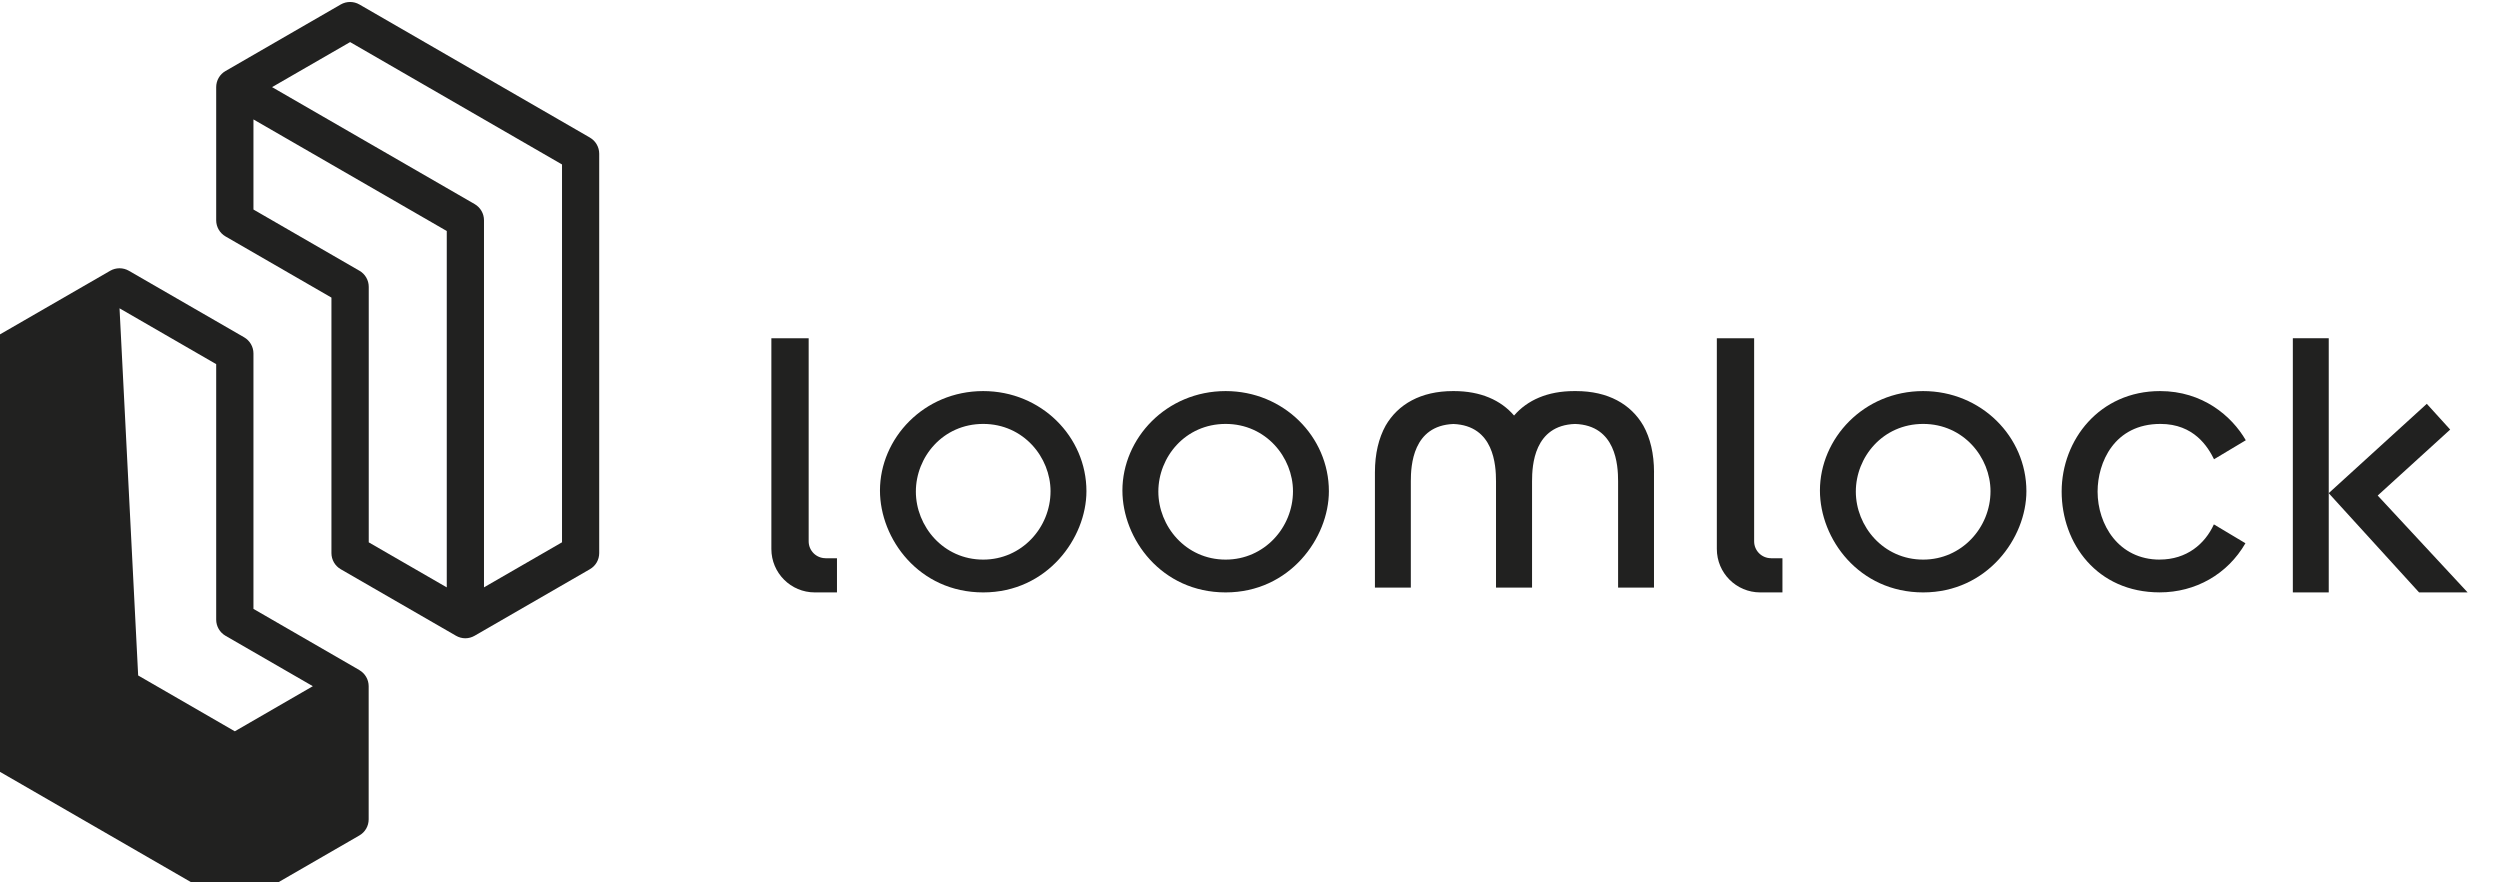
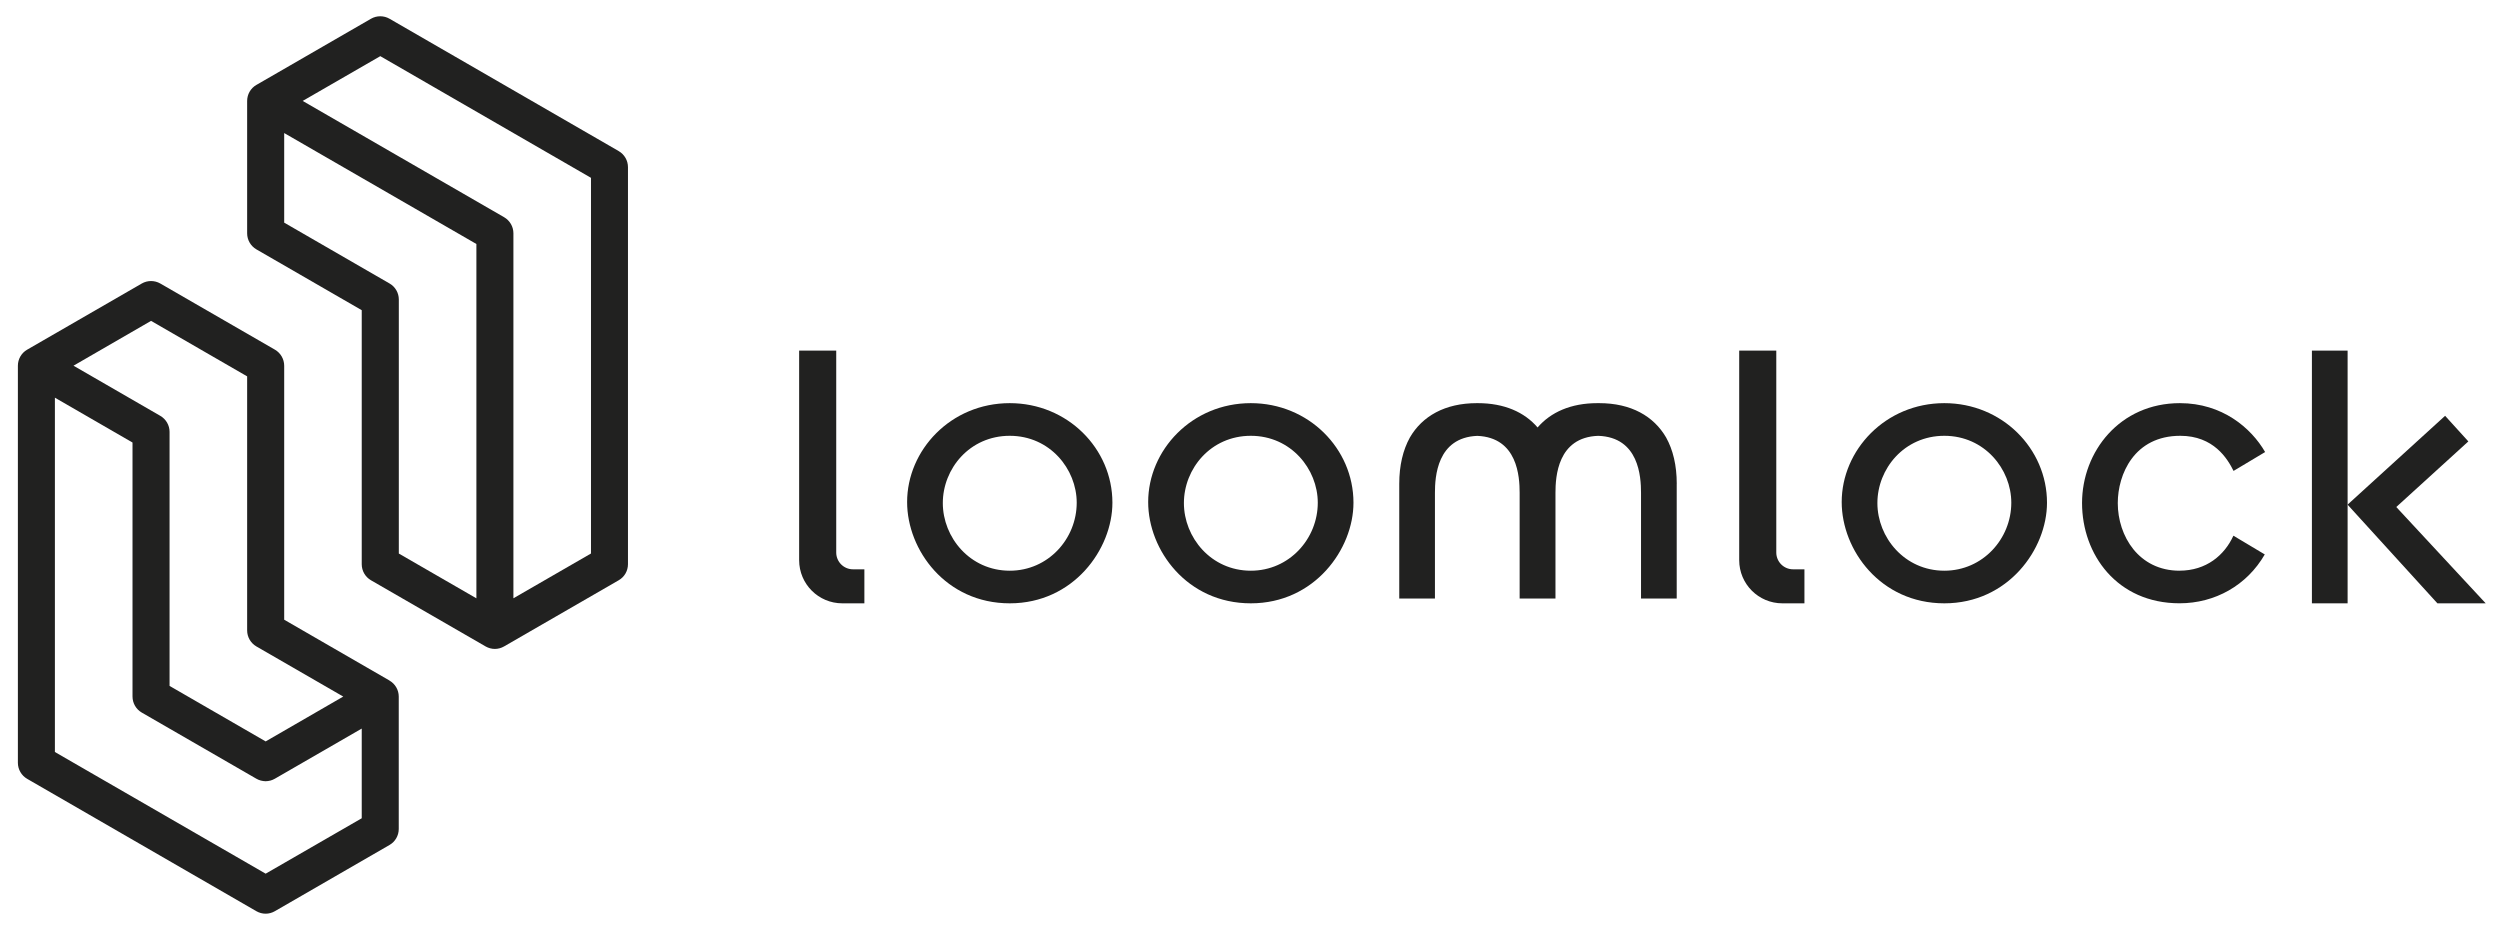
- <svg xmlns="http://www.w3.org/2000/svg" fill="#212120" version="1.1" viewBox="55 180 695 245">
+ <svg xmlns="http://www.w3.org/2000/svg" fill="#212120" version="1.1" viewBox="46 176 699 259">
  <g>
    <g id="Layer_1">
      <g>
        <path d="M284.5,335.18c-2.59,0-4.69-2.1-4.69-4.69v-56.46h-10.37v58.59c0,6.67,5.4,12.07,12.07,12.07h6.17v-9.5h-3.18Z" />
        <path d="M514.81,311.29v32.06h-9.98v-29.57c0-4.44-.56-15.54-11.96-15.92-11.4.38-11.96,11.48-11.96,15.92v29.57h-10.02v-29.57c0-4.43-.55-15.46-11.84-15.91-11.29.45-11.84,11.49-11.84,15.91v29.57h-9.98v-32.06c0-5.18,1.06-9.5,2.97-12.96,3.45-5.96,9.8-9.61,18.72-9.61h.27c7.41,0,13.05,2.52,16.72,6.8,3.68-4.27,9.31-6.8,16.72-6.8h.5c8.92,0,15.27,3.65,18.72,9.61,1.92,3.45,2.97,7.78,2.97,12.96Z" />
        <path d="M328.33,288.72c-16.51,0-28.7,13.15-28.7,27.65,0,13.44,10.85,28.32,28.7,28.32s28.7-15.17,28.7-28.13c0-15.16-12.58-27.84-28.7-27.84ZM328.33,335.57c-11.13,0-18.72-9.31-18.72-18.91s7.49-18.81,18.72-18.81,18.72,9.31,18.72,18.71c0,10.08-7.97,19.01-18.72,19.01Z" />
        <path d="M395.73,288.72c-16.51,0-28.7,13.15-28.7,27.65,0,13.44,10.85,28.32,28.7,28.32s28.7-15.17,28.7-28.13c0-15.16-12.58-27.84-28.7-27.84ZM395.73,335.57c-11.13,0-18.71-9.31-18.71-18.91s7.48-18.81,18.71-18.81,18.72,9.31,18.72,18.71c0,10.08-7.96,19.01-18.72,19.01Z" />
        <path d="M589.64,288.72c-16.51,0-28.7,13.15-28.7,27.65,0,13.44,10.85,28.32,28.7,28.32s28.7-15.17,28.7-28.13c0-15.16-12.58-27.84-28.7-27.84ZM589.64,335.57c-11.13,0-18.72-9.31-18.72-18.91s7.49-18.81,18.72-18.81,18.72,9.31,18.72,18.71c0,10.08-7.97,19.01-18.72,19.01Z" />
        <path d="M655.41,335.57c-11.42,0-17.28-9.7-17.28-18.91,0-8.06,4.61-18.81,17.47-18.81,9.35,0,13.22,6.42,14.9,9.82l8.83-5.28c-3.92-6.77-12.02-13.67-23.83-13.67-16.8,0-27.36,13.54-27.36,27.93s9.79,28.03,27.26,28.03c9.94,0,18.85-5.03,23.83-13.66l-8.77-5.24c-2.49,5.46-7.58,9.78-15.07,9.78Z" />
        <path d="M547.34,335.18c-2.59,0-4.69-2.1-4.69-4.69v-56.46h-10.37v58.59c0,6.67,5.4,12.07,12.07,12.07h6.17v-9.5h-3.18Z" />
        <g>
          <path d="M692.41,274.03v70.66h9.98v-70.66h-9.98Z" />
          <polygon points="741 344.69 727.5 344.69 702.38 317.1 729.65 292.26 736.15 299.42 716 317.76 741 344.69" />
        </g>
        <g>
          <path d="M120.94,394.39c.45-.05.89-.17,1.31-.35-.42.17-.86.29-1.31.35ZM119.61,394.39c.22.04.45.05.67.05s.45-.01.66-.05c-.44.06-.9.06-1.33,0ZM119.61,394.39c-.45-.06-.89-.17-1.31-.35.42.17.86.3,1.31.35Z" />
          <path d="M73,317.36" />
-           <path d="M154.91,366.28l-29.45-17.01v-71.01c0-1.86-1-3.57-2.59-4.49l-32.05-18.5c-1.6-.92-3.58-.92-5.18,0l-32.05,18.5c-1.6.92-2.59,2.63-2.59,4.49v111.02c0,1.85,1,3.56,2.59,4.48l64.09,37.01c.8.46,1.7.7,2.59.7s1.78-.24,2.58-.7l32.05-18.51c1.61-.92,2.59-2.63,2.59-4.48v-37.01c0-1.85-.99-3.56-2.59-4.48ZM88.23,265.71l26.87,15.52v71.03c0,1.85.99,3.55,2.58,4.48l24.29,14.02-21.69,12.54-26.87-15.52-v-71.03c0-1.85-1-3.56-2.59-4.48l-24.27-14.02,21.69-12.54ZM147.15,404.78l-26.87,15.5-58.93-34.02v-99.07l21.7,12.54v71.01c0,1.86.99,3.57,2.58,4.49l32.05,18.5c.2.11.41.21.61.3.42.17.86.29,1.31.35.44.06.9.06,1.33,0,.45-.06.89-.17,1.31-.35.21-.09.41-.19.61-.3l24.29-14.02v25.06Z" />
+           <path d="M154.91,366.28l-29.45-17.01v-71.01c0-1.86-1-3.57-2.59-4.49l-32.05-18.5c-1.6-.92-3.58-.92-5.18,0l-32.05,18.5c-1.6.92-2.59,2.63-2.59,4.49v111.02c0,1.85,1,3.56,2.59,4.48l64.09,37.01c.8.46,1.7.7,2.59.7s1.78-.24,2.58-.7l32.05-18.51c1.61-.92,2.59-2.63,2.59-4.48v-37.01c0-1.85-.99-3.56-2.59-4.48ZM88.23,265.71l26.87,15.52v71.03c0,1.85.99,3.55,2.58,4.48l24.29,14.02-21.69,12.54-26.87-15.52v-71.03c0-1.85-1-3.56-2.59-4.48l-24.27-14.02,21.69-12.54ZM147.15,404.78l-26.87,15.5-58.93-34.02v-99.07l21.7,12.54v71.01c0,1.86.99,3.57,2.58,4.49l32.05,18.5c.2.11.41.21.61.3.42.17.86.29,1.31.35.44.06.9.06,1.33,0,.45-.06.89-.17,1.31-.35.21-.09.41-.19.61-.3l24.29-14.02v25.06Z" />
          <path d="M219,218.25l-64.09-37.01c-1.6-.92-3.57-.92-5.18,0l-32.05,18.51c-1.6.92-2.58,2.63-2.58,4.48v37.01c0,1.85.99,3.55,2.58,4.48l29.46,17.01v71.03c0,1.85.99,3.56,2.58,4.48l32.05,18.5c.8.46,1.7.7,2.59.7s1.78-.24,2.58-.7l32.05-18.5c1.61-.92,2.59-2.63,2.59-4.48v-111.02c0-1.86-.99-3.57-2.59-4.49ZM154.91,255.26l-29.45-17.01v-25.05l53.74,31.02v99.07l-21.69-12.52v-71.03c0-1.85-.99-3.56-2.59-4.48ZM211.24,330.76l-21.69,12.52v-102.05c0-1.85-.99-3.56-2.59-4.49l-56.33-32.52,21.7-12.52,58.91,34.02v105.04Z" />
        </g>
      </g>
    </g>
  </g>
</svg>
